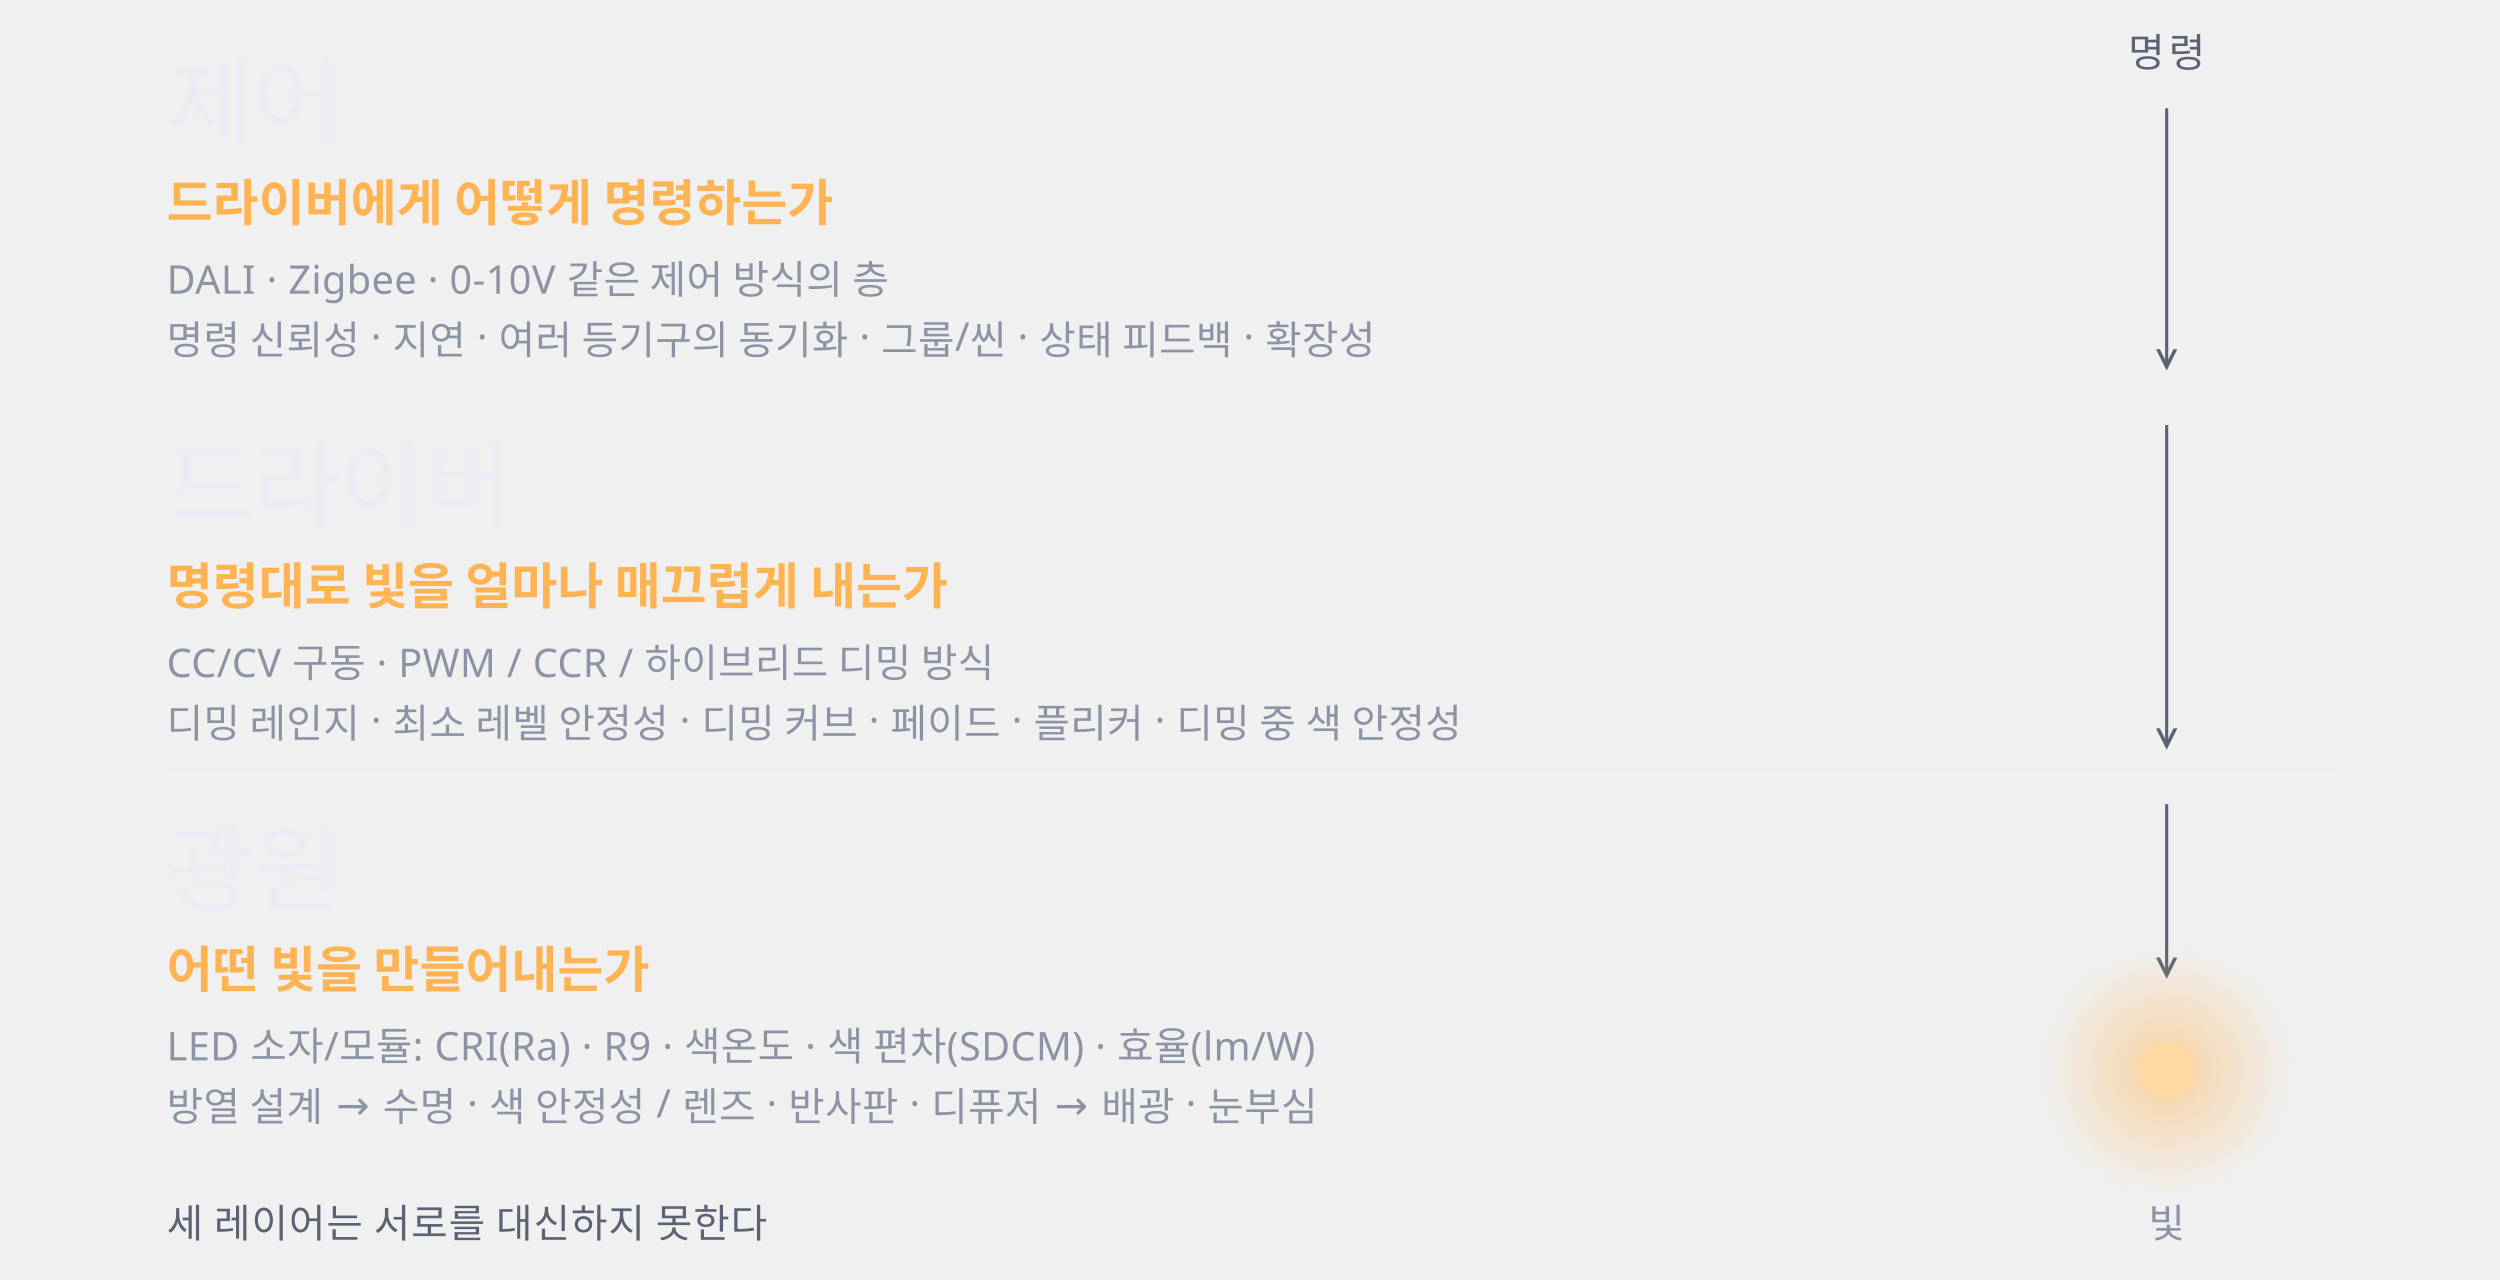
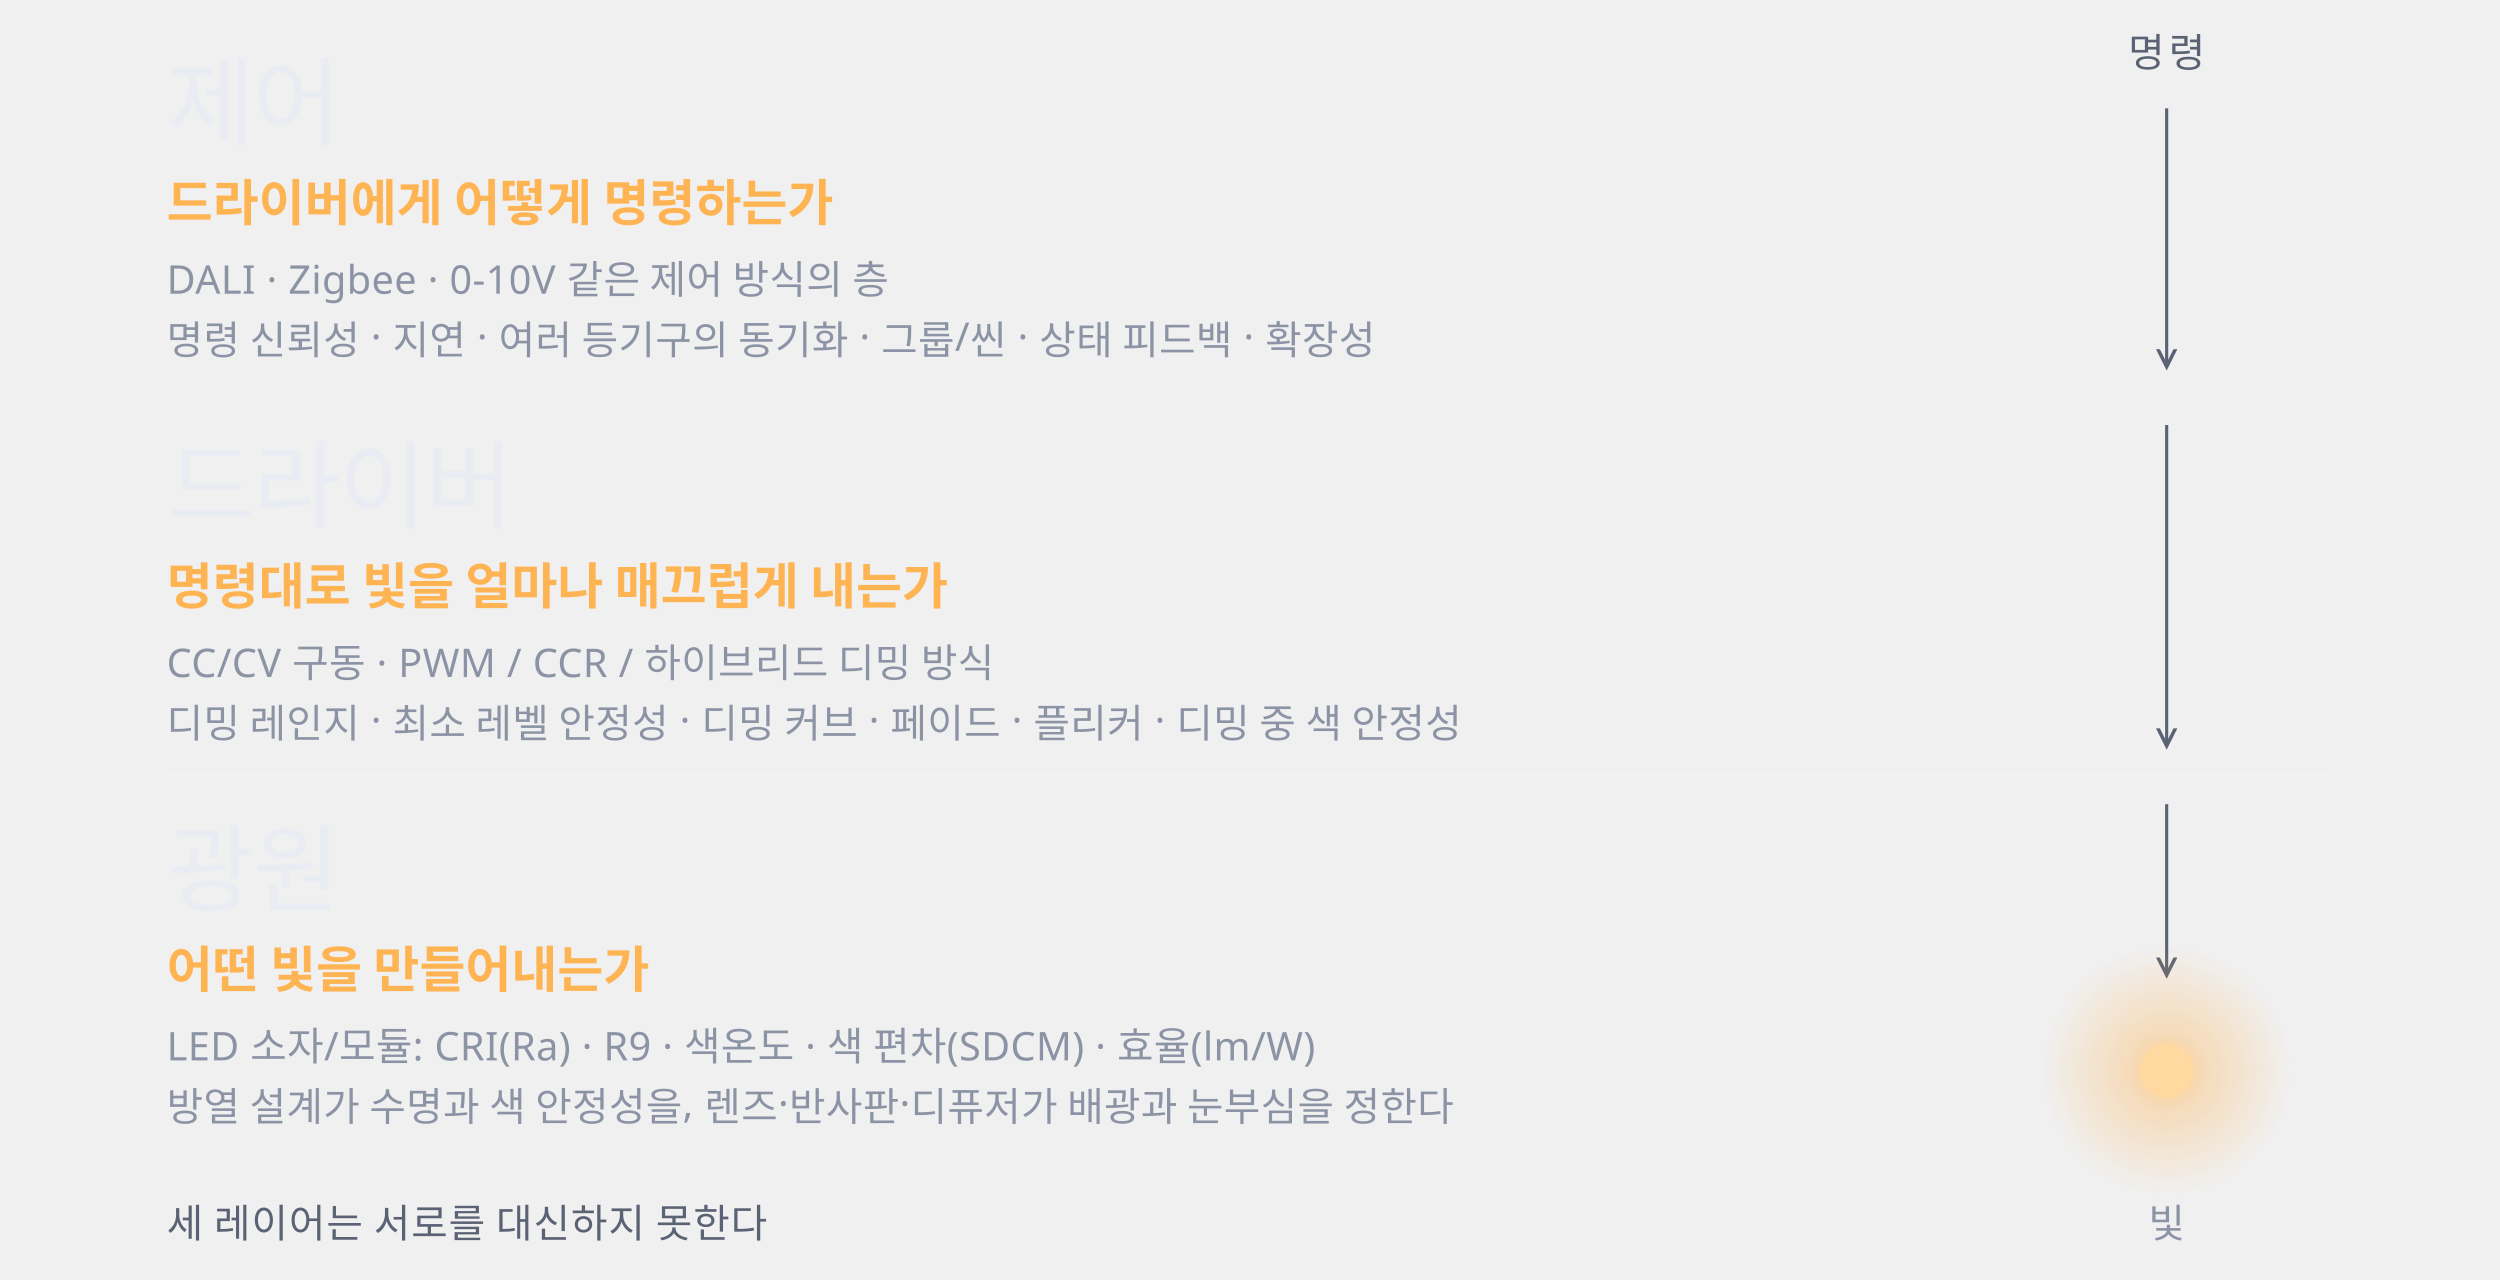
<svg xmlns="http://www.w3.org/2000/svg" viewBox="0 52 1200 614" font-family="Pretendard, Apple SD Gothic Neo, sans-serif">
  <defs>
    <radialGradient id="lampGlow" cx="50%" cy="50%" r="50%">
      <stop offset="0%" stop-color="#ffd9a0" stop-opacity="0.9" />
      <stop offset="30%" stop-color="#ffb454" stop-opacity="0.35" />
      <stop offset="100%" stop-color="#ffb454" stop-opacity="0" />
    </radialGradient>
    <marker id="flowArrow" viewBox="0 0 10 10" refX="8" refY="5" markerWidth="7" markerHeight="7" orient="auto-start-reverse">
      <path d="M 0 1 L 8 5 L 0 9" fill="none" stroke="#5a6274" stroke-width="1.6" stroke-linecap="round" />
    </marker>
  </defs>
  <line x1="80" y1="242" x2="1120" y2="242" stroke="#ffffff" stroke-opacity="0.12" stroke-width="1" />
  <line x1="80" y1="424" x2="1120" y2="424" stroke="#ffffff" stroke-opacity="0.12" stroke-width="1" />
  <text x="80" y="118" font-size="46" font-weight="250" fill="#e9ecf2" letter-spacing="-1">제어</text>
  <text x="80" y="158" font-size="24" font-weight="600" fill="#ffb454">드라이버에게 어떻게 명령하는가</text>
  <text x="80" y="193" font-size="19" fill="#8b93a5" letter-spacing="0.2">DALI · Zigbee · 0-10V 같은 제어 방식의 층</text>
  <text x="80" y="222" font-size="19" fill="#8b93a5" letter-spacing="0.2">명령 신뢰성 · 지연 · 여러 등기구의 동기화 · 그룹/씬 · 상태 피드백 · 확장성</text>
  <text x="80" y="302" font-size="46" font-weight="250" fill="#e9ecf2" letter-spacing="-1">드라이버</text>
  <text x="80" y="342" font-size="24" font-weight="600" fill="#ffb454">명령대로 빛을 얼마나 매끄럽게 내는가</text>
  <text x="80" y="377" font-size="19" fill="#8b93a5" letter-spacing="0.2">CC/CV 구동 · PWM / CCR / 하이브리드 디밍 방식</text>
  <text x="80" y="406" font-size="19" fill="#8b93a5" letter-spacing="0.2">디밍 레인지 · 최소 레벨 안정성 · 디밍 커브 · 페이드 · 플리커 · 디밍 중 색 안정성</text>
  <text x="80" y="486" font-size="46" font-weight="250" fill="#e9ecf2" letter-spacing="-1">광원</text>
  <text x="80" y="526" font-size="24" font-weight="600" fill="#ffb454">어떤 빛을 만들어내는가</text>
  <text x="80" y="561" font-size="19" fill="#8b93a5" letter-spacing="0.2">LED 소자/모듈: CRI(Ra) · R9 · 색온도 · 색 편차(SDCM) · 효율(lm/W)</text>
-   <text x="80" y="590" font-size="19" fill="#8b93a5" letter-spacing="0.2">방열 설계 → 수명 · 색 안정성  /  렌즈 · 반사판 · 디퓨저 → 배광 · 눈부심</text>
+   <text x="80" y="590" font-size="19" fill="#8b93a5" letter-spacing="0.2">방열 설계가 수명과 색 안정성을, 렌즈·반사판·디퓨저가 배광과 눈부심을 정한다</text>
  <text x="1040" y="84" font-size="19" fill="#5a6274" text-anchor="middle" letter-spacing="2">명령</text>
  <line x1="1040" y1="104" x2="1040" y2="228" stroke="#5a6274" stroke-width="1.5" marker-end="url(#flowArrow)" />
  <line x1="1040" y1="256" x2="1040" y2="410" stroke="#5a6274" stroke-width="1.5" marker-end="url(#flowArrow)" />
  <line x1="1040" y1="438" x2="1040" y2="520" stroke="#5a6274" stroke-width="1.5" marker-end="url(#flowArrow)" />
  <circle cx="1040" cy="566" r="60" fill="url(#lampGlow)" />
  <circle cx="1040" cy="566" r="13" fill="#ffd9a0" />
  <text x="1040" y="646" font-size="19" fill="#8b93a5" text-anchor="middle" letter-spacing="2">빛</text>
  <text x="80" y="646" font-size="19" fill="#5a6274" letter-spacing="0.5">세 레이어는 서로를 대신하지 못한다</text>
</svg>
